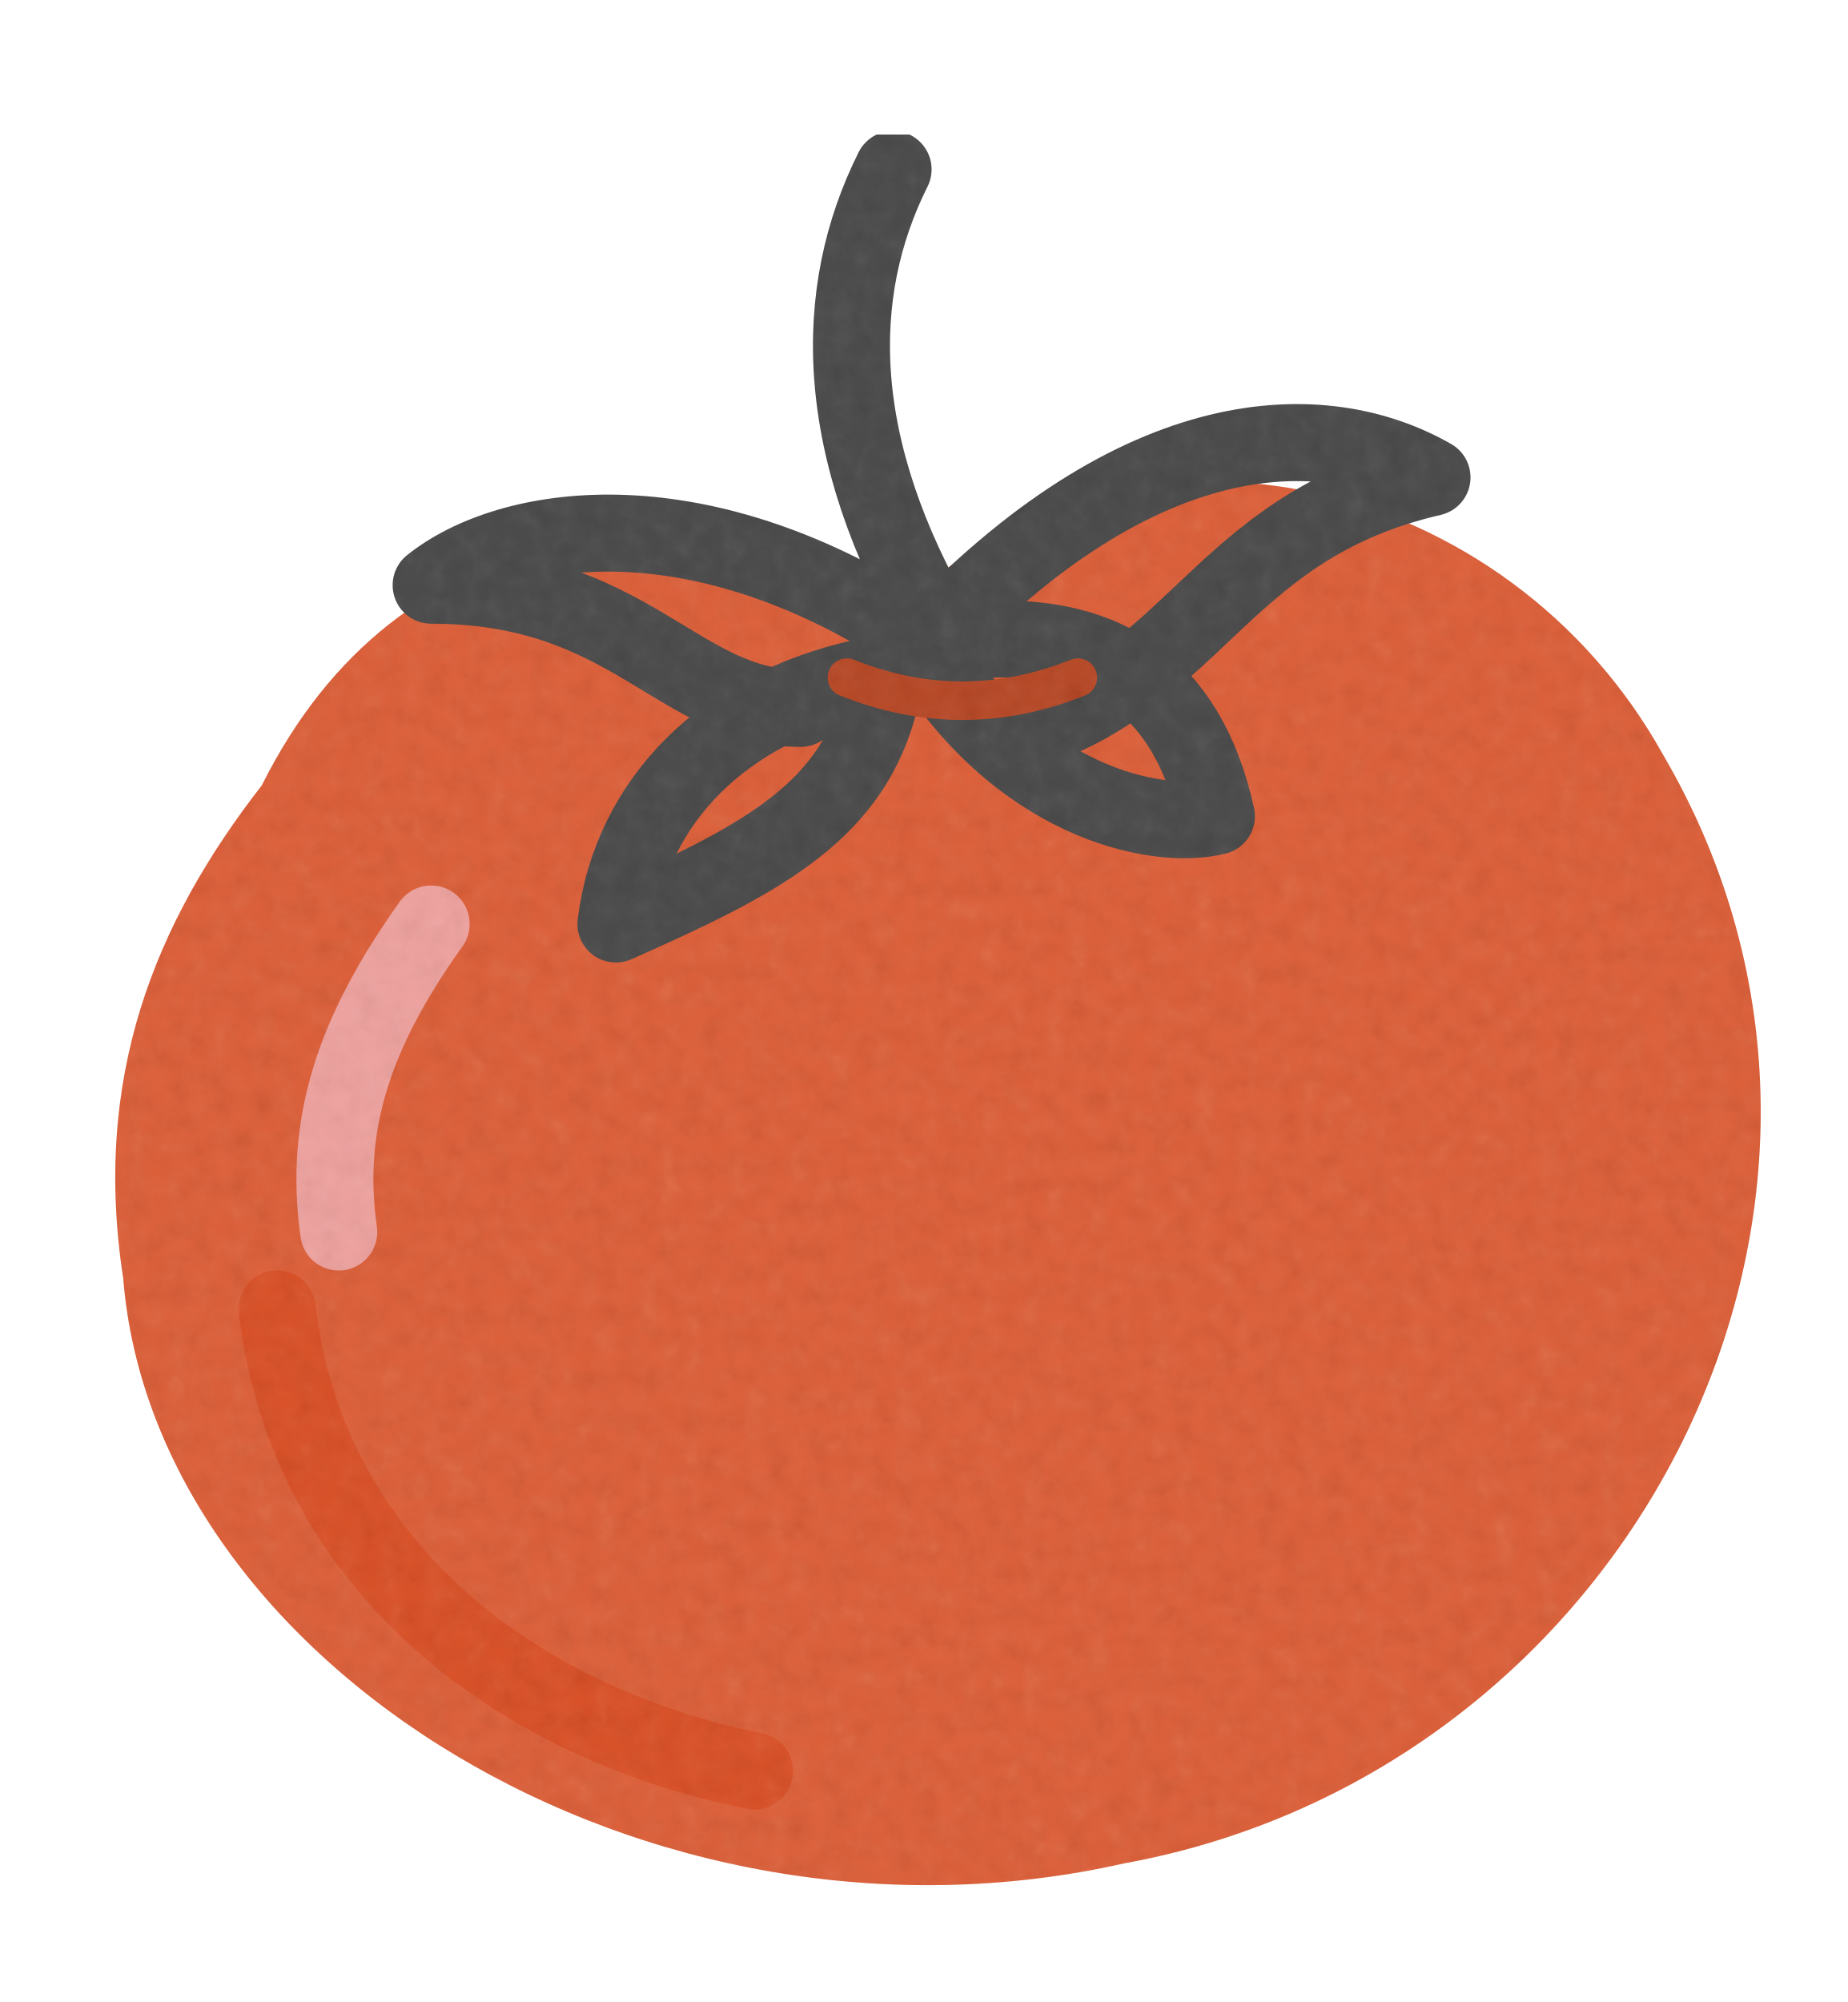
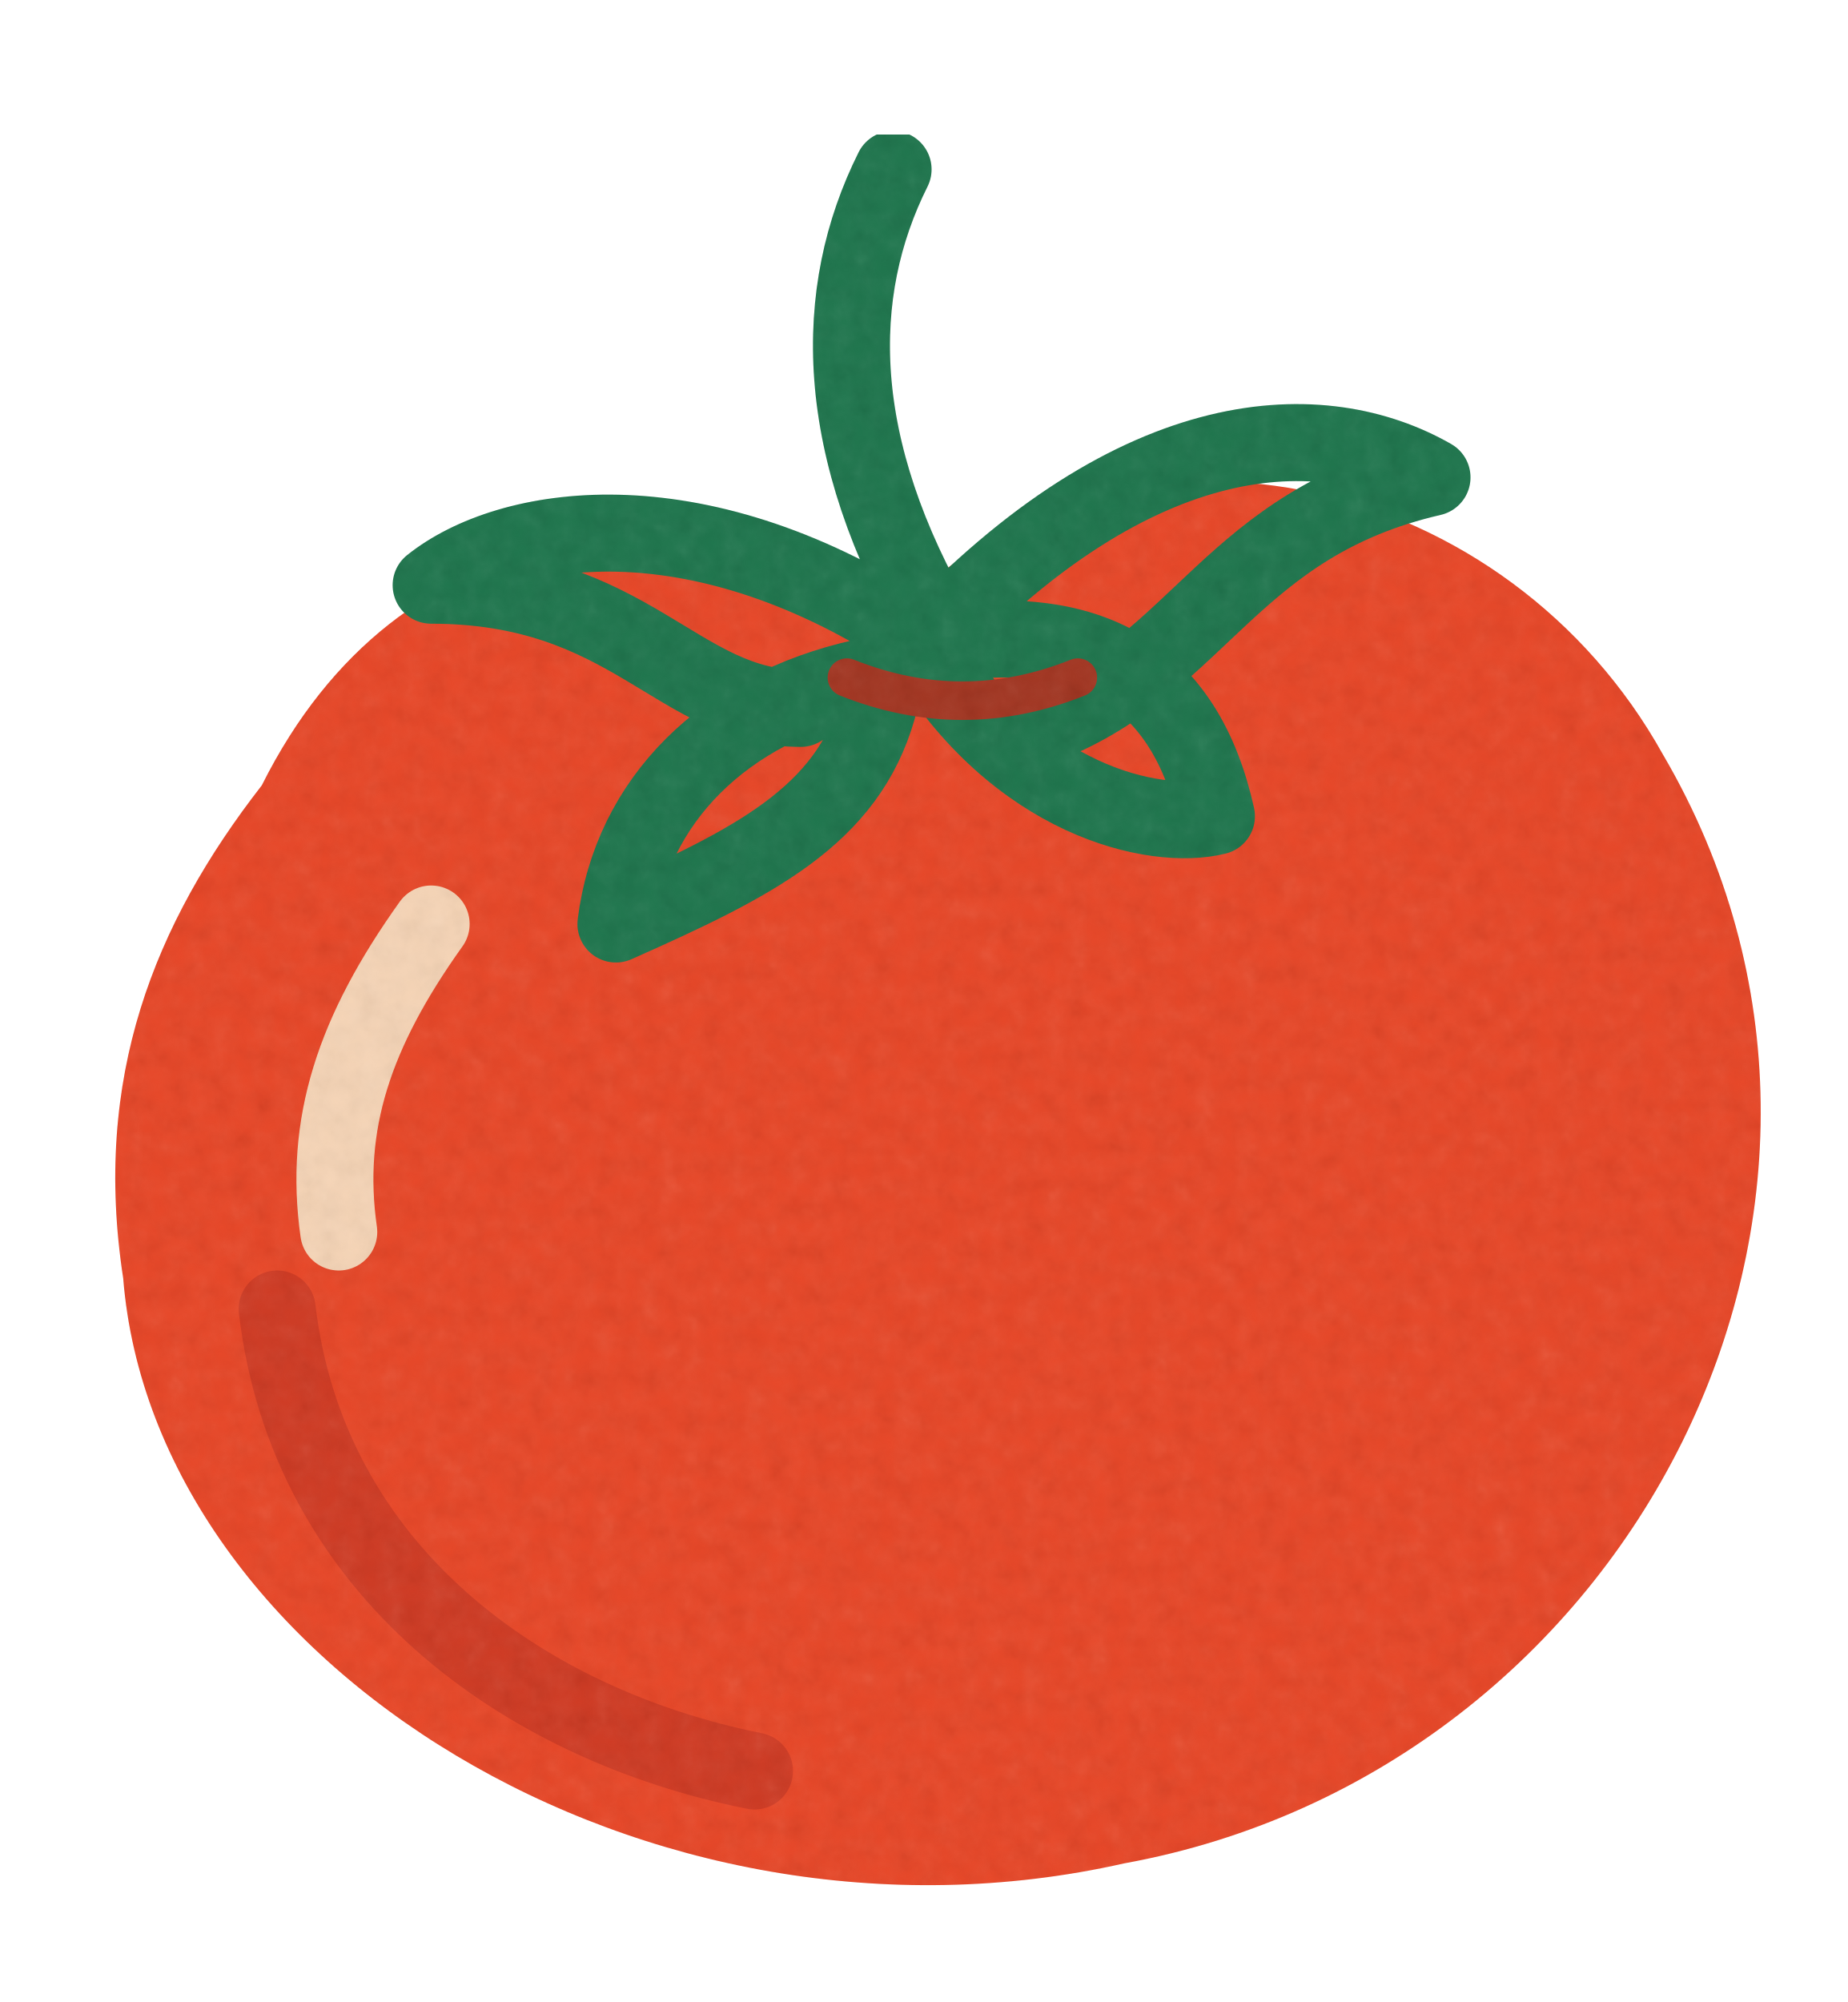
<svg xmlns="http://www.w3.org/2000/svg" viewBox="260 325 120 130" fill="none" role="img" aria-labelledby="title">
  <defs>
    <filter id="paper" x="-2%" y="-2%" width="104%" height="104%" color-interpolation-filters="sRGB">
      <feTurbulence type="fractalNoise" baseFrequency=".72" numOctaves="3" seed="23" stitchTiles="stitch" result="grain" />
      <feColorMatrix in="grain" type="saturate" values="0" />
      <feComponentTransfer>
        <feFuncA type="linear" slope=".14" />
      </feComponentTransfer>
      <feComposite in2="SourceGraphic" operator="in" result="ink" />
      <feBlend in="SourceGraphic" in2="ink" mode="soft-light" />
    </filter>
  </defs>
  <g filter="url(#paper)" stroke-linecap="round" stroke-linejoin="round">
    <g transform="translate(260 325)">
-       <path d="M17 51C26 33 44 32 59 39 74 25 98 31 108 49 125 78 106 115 73 121 42 128 10 108 8 83 6 70 10 60 17 51Z" fill="#dc603a" />
-       <path d="M18 85c2 17 16 27 31 30" stroke="#d95128" stroke-width="5" />
-       <path d="M61 41c-7-12-7-22-3-30m1 30c-14-9-26-7-31-3 13 0 16 8 24 8m8-4c14-15 26-15 33-11-13 3-15 12-25 16m-8-5c6 10 15 12 19 11-2-9-8-13-19-11m-4 2c-9 2-15 8-16 16 9-4 15-7 17-14" stroke="#4b4b4b" stroke-width="5" />
-       <path d="M28 60c-5 7-7 13-6 20" stroke="#eea29f" stroke-width="5" />
-       <path d="M55 44c5 2 10 2 15 0" stroke="#b74927" stroke-width="2.5" />
+       <path d="M17 51C26 33 44 32 59 39 74 25 98 31 108 49 125 78 106 115 73 121 42 128 10 108 8 83 6 70 10 60 17 51Z" fill="#e74829" />
+       <path d="M18 85c2 17 16 27 31 30" stroke="#cf3c25" stroke-width="5" />
+       <path d="M61 41c-7-12-7-22-3-30m1 30c-14-9-26-7-31-3 13 0 16 8 24 8m8-4c14-15 26-15 33-11-13 3-15 12-25 16m-8-5c6 10 15 12 19 11-2-9-8-13-19-11m-4 2c-9 2-15 8-16 16 9-4 15-7 17-14" stroke="#20764e" stroke-width="5" />
+       <path d="M28 60c-5 7-7 13-6 20" stroke="#f5d4b6" stroke-width="5" />
+       <path d="M55 44c5 2 10 2 15 0" stroke="#a33723" stroke-width="2.5" />
    </g>
  </g>
</svg>
